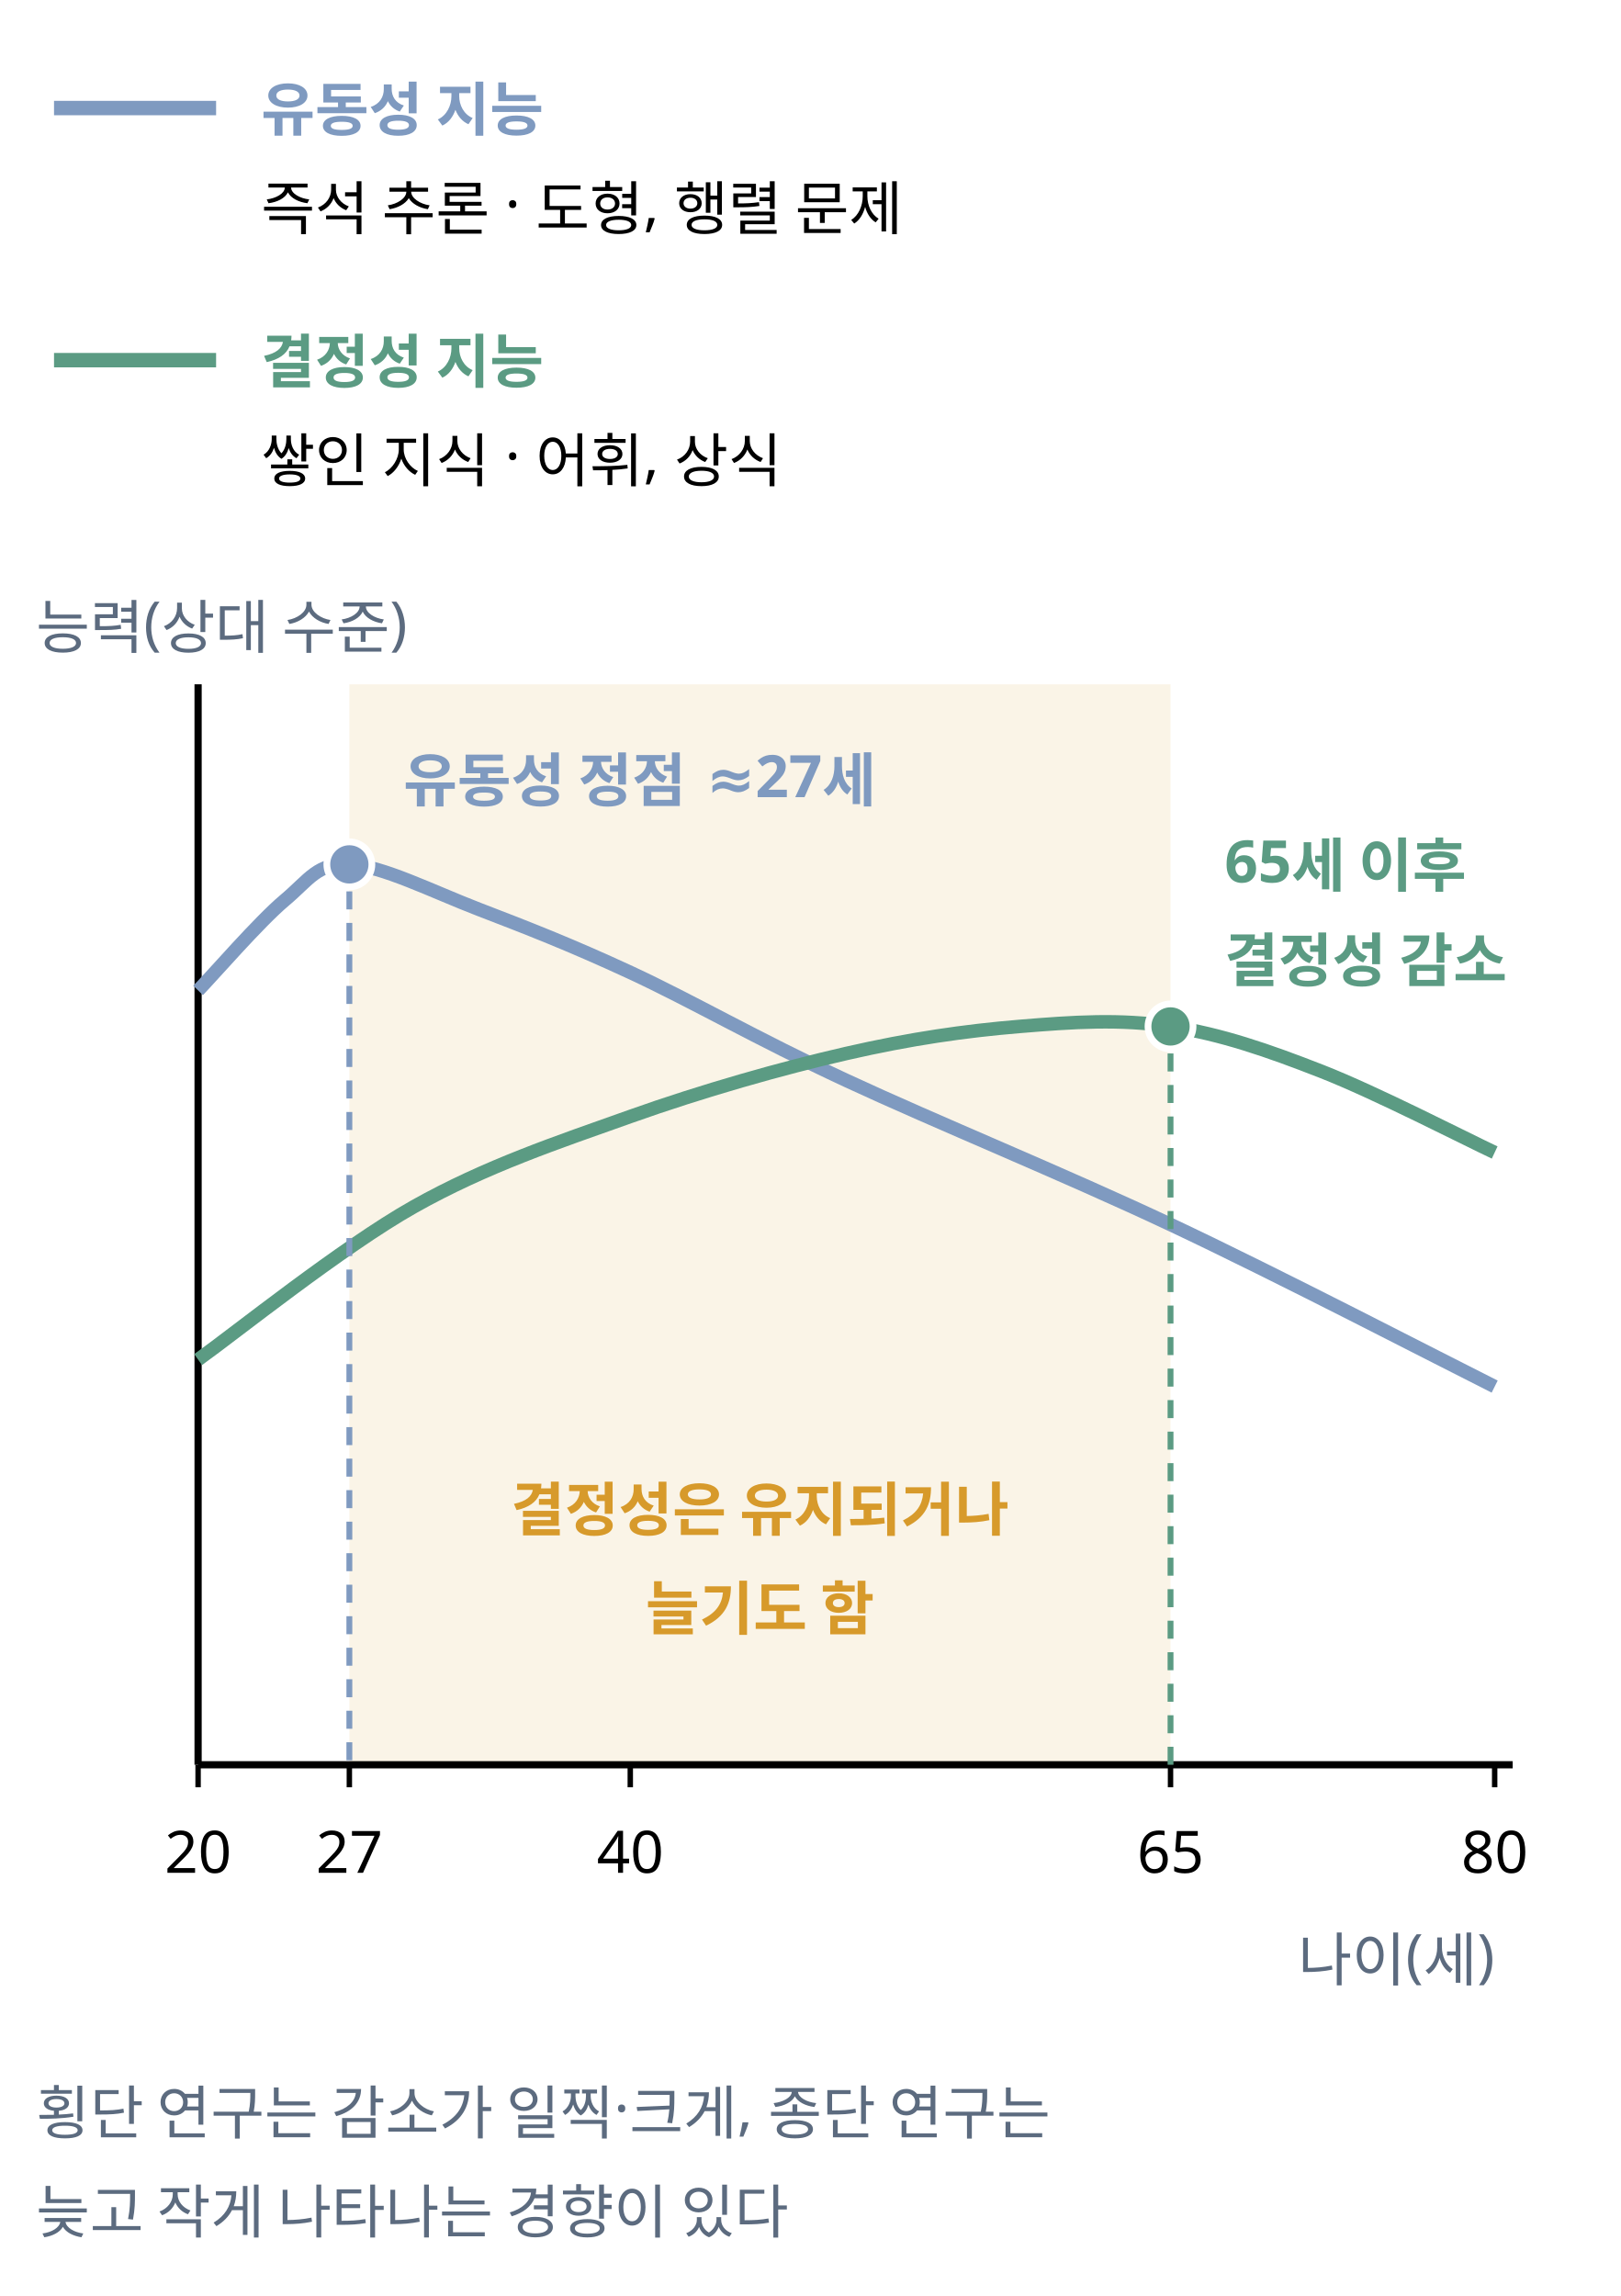
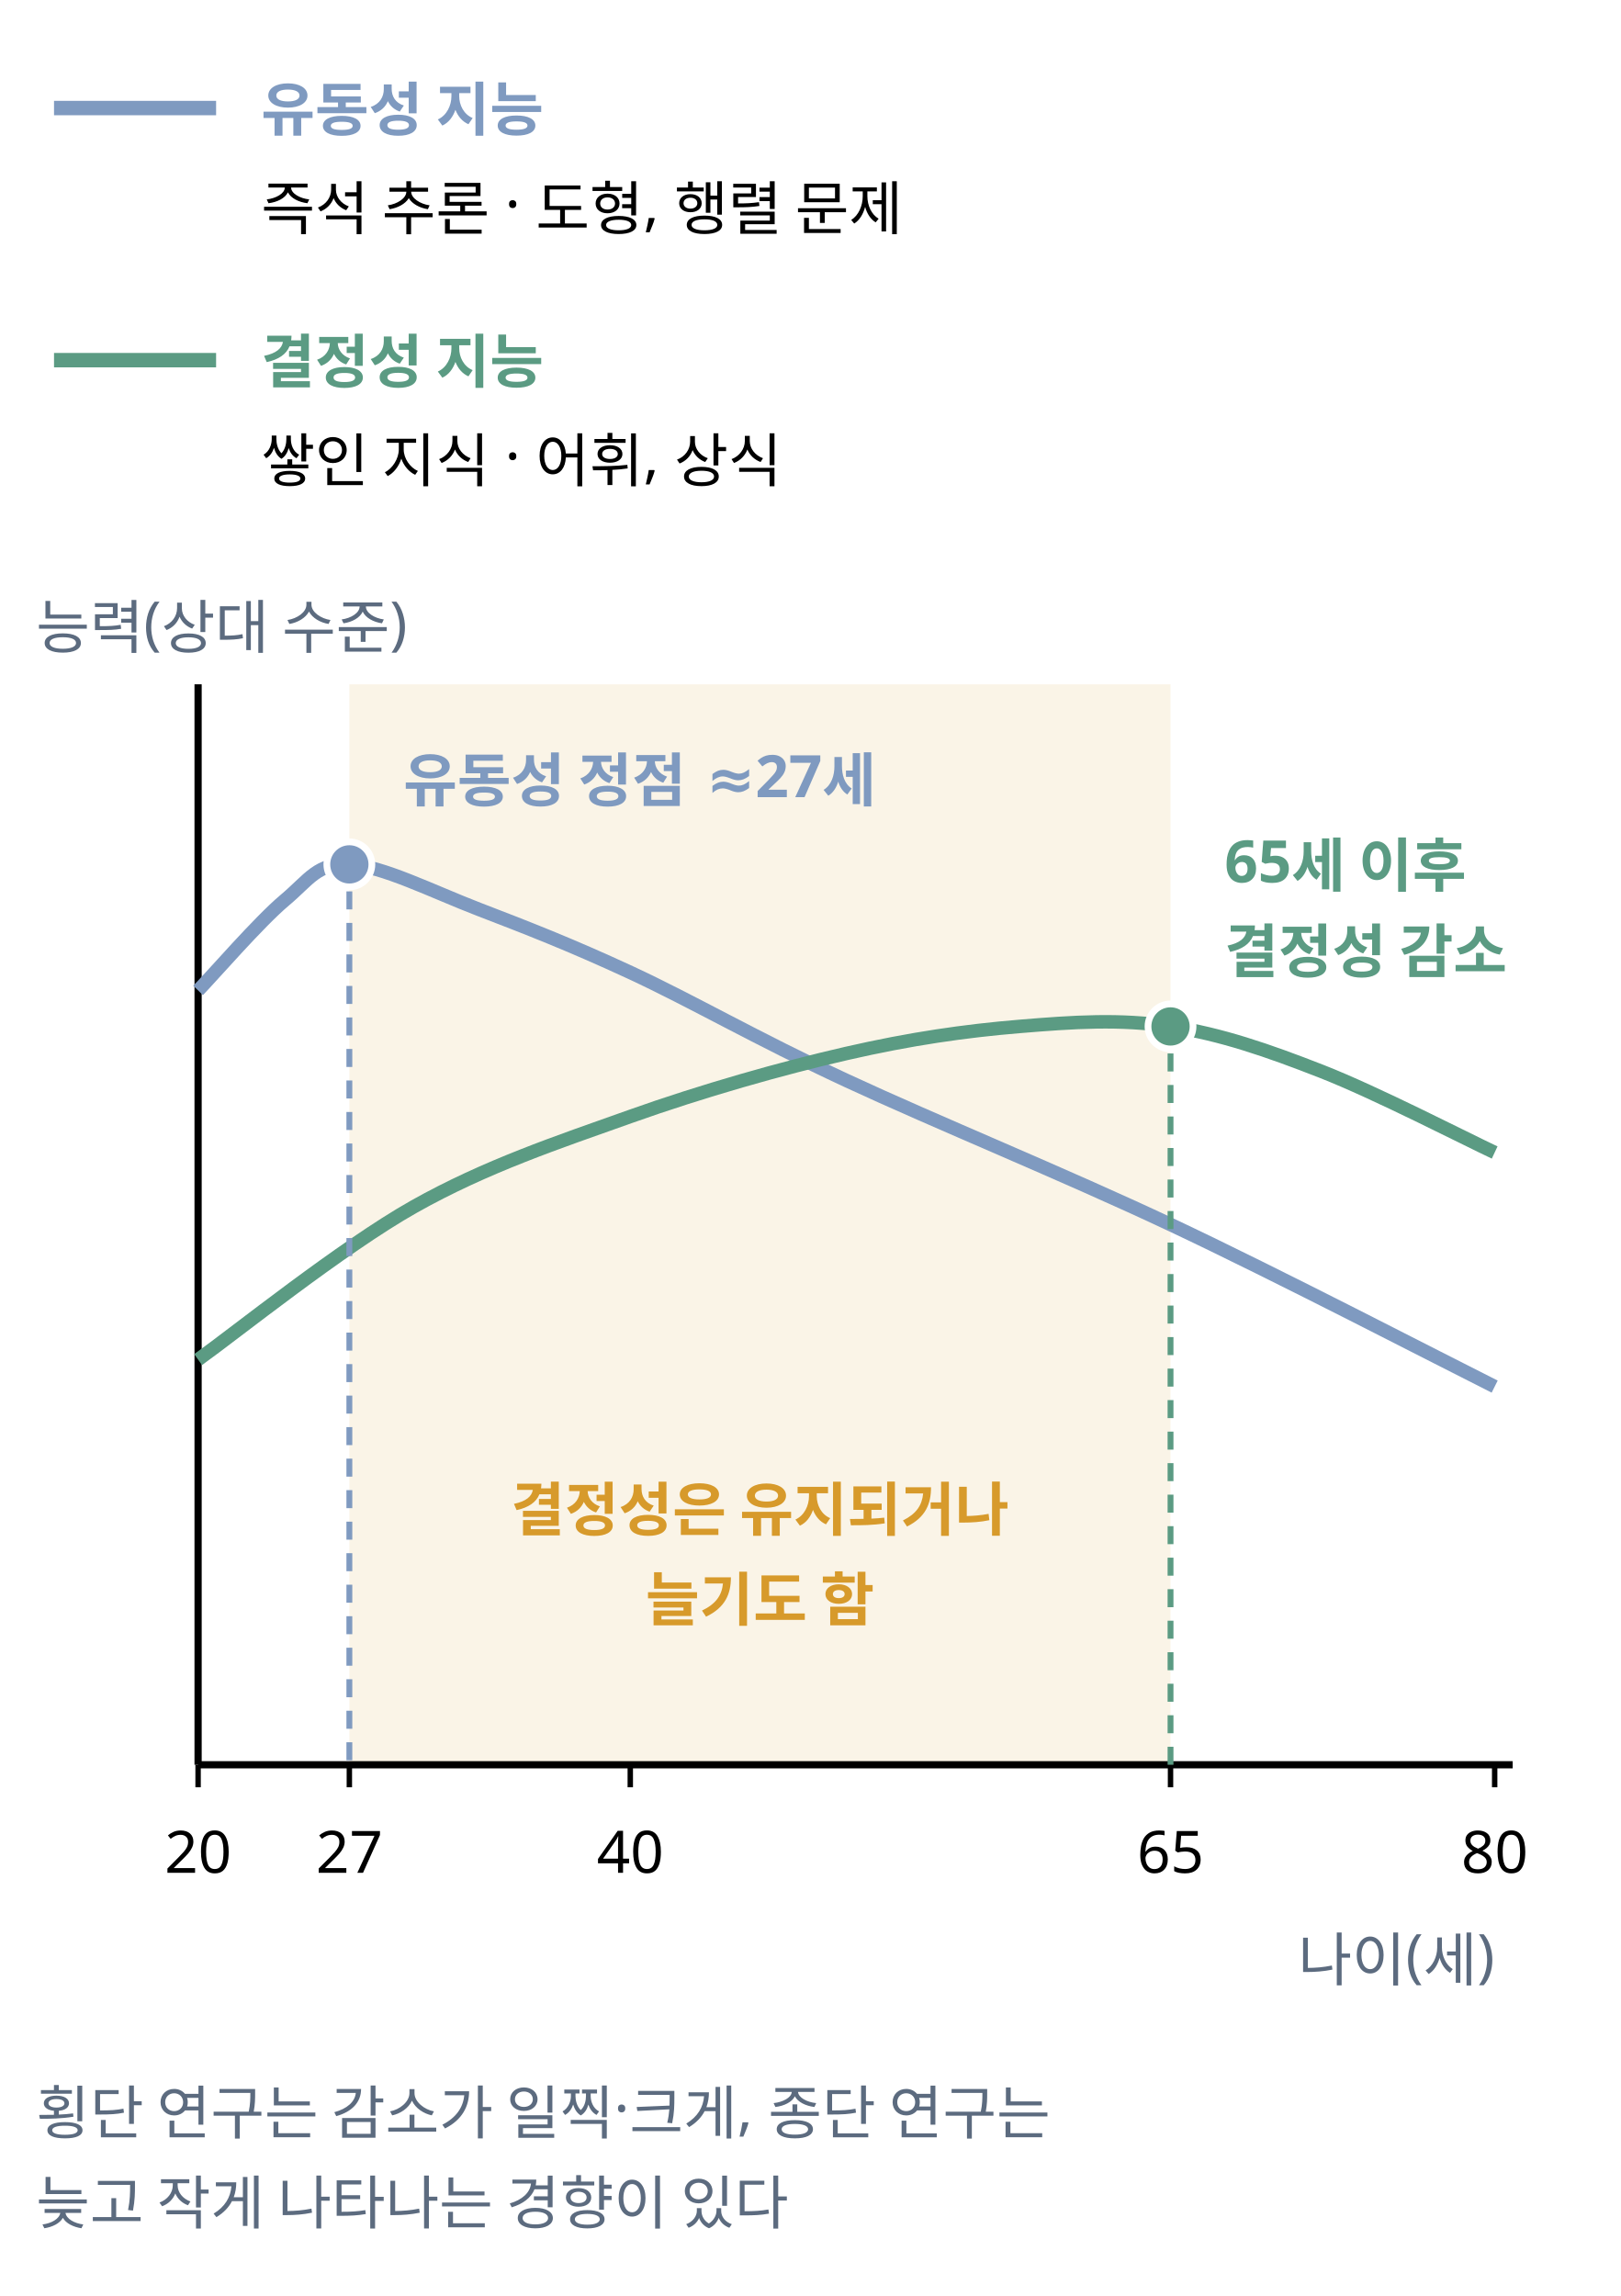
<svg xmlns="http://www.w3.org/2000/svg" class="si si-illus" viewBox="0 0 360 510" style="max-width:360px;color:var(--si-ink,var(--text,#1f2328))" role="img" aria-labelledby="fluid-crystallized-intelligence-t" font-family="'Pretendard','Noto Sans KR','Apple SD Gothic Neo',sans-serif" font-size="13" fill="currentColor">
  <defs />
  <line x1="12" y1="24" x2="48" y2="24" style="stroke:var(--si-blue-s,#7f9ac0);fill:none" stroke-width="3.2" />
  <text x="58" y="29" font-weight="700" style="fill:var(--si-blue-s,#7f9ac0)">유동성 지능</text>
  <text x="58" y="51">즉석 추론 · 도형, 행렬 문제</text>
  <line x1="12" y1="80" x2="48" y2="80" style="stroke:var(--si-green-s,#5b9b83);fill:none" stroke-width="3.2" />
  <text x="58" y="85" font-weight="700" style="fill:var(--si-green-s,#5b9b83)">결정성 지능</text>
  <text x="58" y="107">쌓인 지식 · 어휘, 상식</text>
  <rect x="77.6" y="152" width="182.4" height="240" style="stroke:none;fill:var(--si-amber-s,#d79a2b)" stroke-width="1.6" fill-opacity="0.11" />
  <line x1="44" y1="392" x2="336" y2="392" style="stroke:currentColor;fill:none" stroke-width="1.6" />
  <line x1="44" y1="392" x2="44" y2="152" style="stroke:currentColor;fill:none" stroke-width="1.6" />
  <text x="8" y="144" style="fill:var(--si-general,#5c6b7f)">능력(상대 수준)</text>
  <line x1="44" y1="392" x2="44" y2="397" style="stroke:currentColor;fill:none" stroke-width="1.2" />
  <text x="44" y="416" text-anchor="middle">20</text>
  <line x1="77.6" y1="392" x2="77.6" y2="397" style="stroke:currentColor;fill:none" stroke-width="1.2" />
  <text x="77.6" y="416" text-anchor="middle">27</text>
  <line x1="140" y1="392" x2="140" y2="397" style="stroke:currentColor;fill:none" stroke-width="1.2" />
  <text x="140" y="416" text-anchor="middle">40</text>
  <line x1="260" y1="392" x2="260" y2="397" style="stroke:currentColor;fill:none" stroke-width="1.2" />
  <text x="260" y="416" text-anchor="middle">65</text>
  <line x1="332" y1="392" x2="332" y2="397" style="stroke:currentColor;fill:none" stroke-width="1.2" />
  <text x="332" y="416" text-anchor="middle">80</text>
  <text x="332" y="440" text-anchor="end" style="fill:var(--si-general,#5c6b7f)">나이(세)</text>
  <path d="M44,220 C47.2,216.7 57.6,204.7 63.2,200 C68.8,195.3 70.4,191.7 77.6,192 C84.8,192.3 96,198 106.4,202 C116.8,206 126.4,209.7 140,216 C153.6,222.3 168,230.7 188,240 C208,249.3 236,260.7 260,272 C284,283.3 320,302 332,308" style="stroke:var(--si-blue-s,#7f9ac0);fill:none" stroke-width="3" />
  <path d="M44,302 C52,296.3 76,277 92,268 C108,259 124,253.7 140,248 C156,242.3 173.6,237.3 188,234 C202.4,230.7 214.4,229 226.4,228 C238.4,227 248.8,226.3 260,228 C271.2,229.7 281.6,233.3 293.6,238 C305.6,242.7 325.6,253 332,256" style="stroke:var(--si-green-s,#5b9b83);fill:none" stroke-width="3" />
  <line x1="77.6" y1="198" x2="77.6" y2="392" style="stroke:var(--si-blue-s,#7f9ac0);fill:none" stroke-width="1.3" stroke-dasharray="4 3" />
  <circle cx="77.6" cy="192" r="5" style="stroke:var(--si-bg,#ffffff);fill:var(--si-blue-s,#7f9ac0)" stroke-width="1.5" />
  <text x="89.6" y="178" font-weight="700" style="fill:var(--si-blue-s,#7f9ac0)">유동성 정점 ≈27세</text>
  <line x1="260" y1="234" x2="260" y2="392" style="stroke:var(--si-green-s,#5b9b83);fill:none" stroke-width="1.3" stroke-dasharray="4 3" />
  <circle cx="260" cy="228" r="5" style="stroke:var(--si-bg,#ffffff);fill:var(--si-green-s,#5b9b83)" stroke-width="1.5" />
  <text x="272" y="196" font-weight="700" style="fill:var(--si-green-s,#5b9b83)">65세 이후</text>
-   <text x="272" y="218" font-weight="700" style="fill:var(--si-green-s,#5b9b83)">결정성 감소</text>
+   <text x="272" y="216" font-weight="700" style="fill:var(--si-green-s,#5b9b83)">결정성 감소</text>
  <text x="168.8" y="340" text-anchor="middle" font-weight="700" style="fill:var(--si-amber-s,#d79a2b)">결정성은 유지되거나</text>
-   <text x="168.8" y="362" text-anchor="middle" font-weight="700" style="fill:var(--si-amber-s,#d79a2b)">늘기도 함</text>
+   <text x="168.8" y="360" text-anchor="middle" font-weight="700" style="fill:var(--si-amber-s,#d79a2b)">늘기도 함</text>
  <text x="8" y="474" style="fill:var(--si-general,#5c6b7f)">횡단 연구는 감소가 일찍·크게, 종단 연구는</text>
-   <text x="8" y="496" style="fill:var(--si-general,#5c6b7f)">늦고 작게 나타나는 경향이 있다</text>
+   <text x="8" y="494" style="fill:var(--si-general,#5c6b7f)">늦고 작게 나타나는 경향이 있다</text>
</svg>
